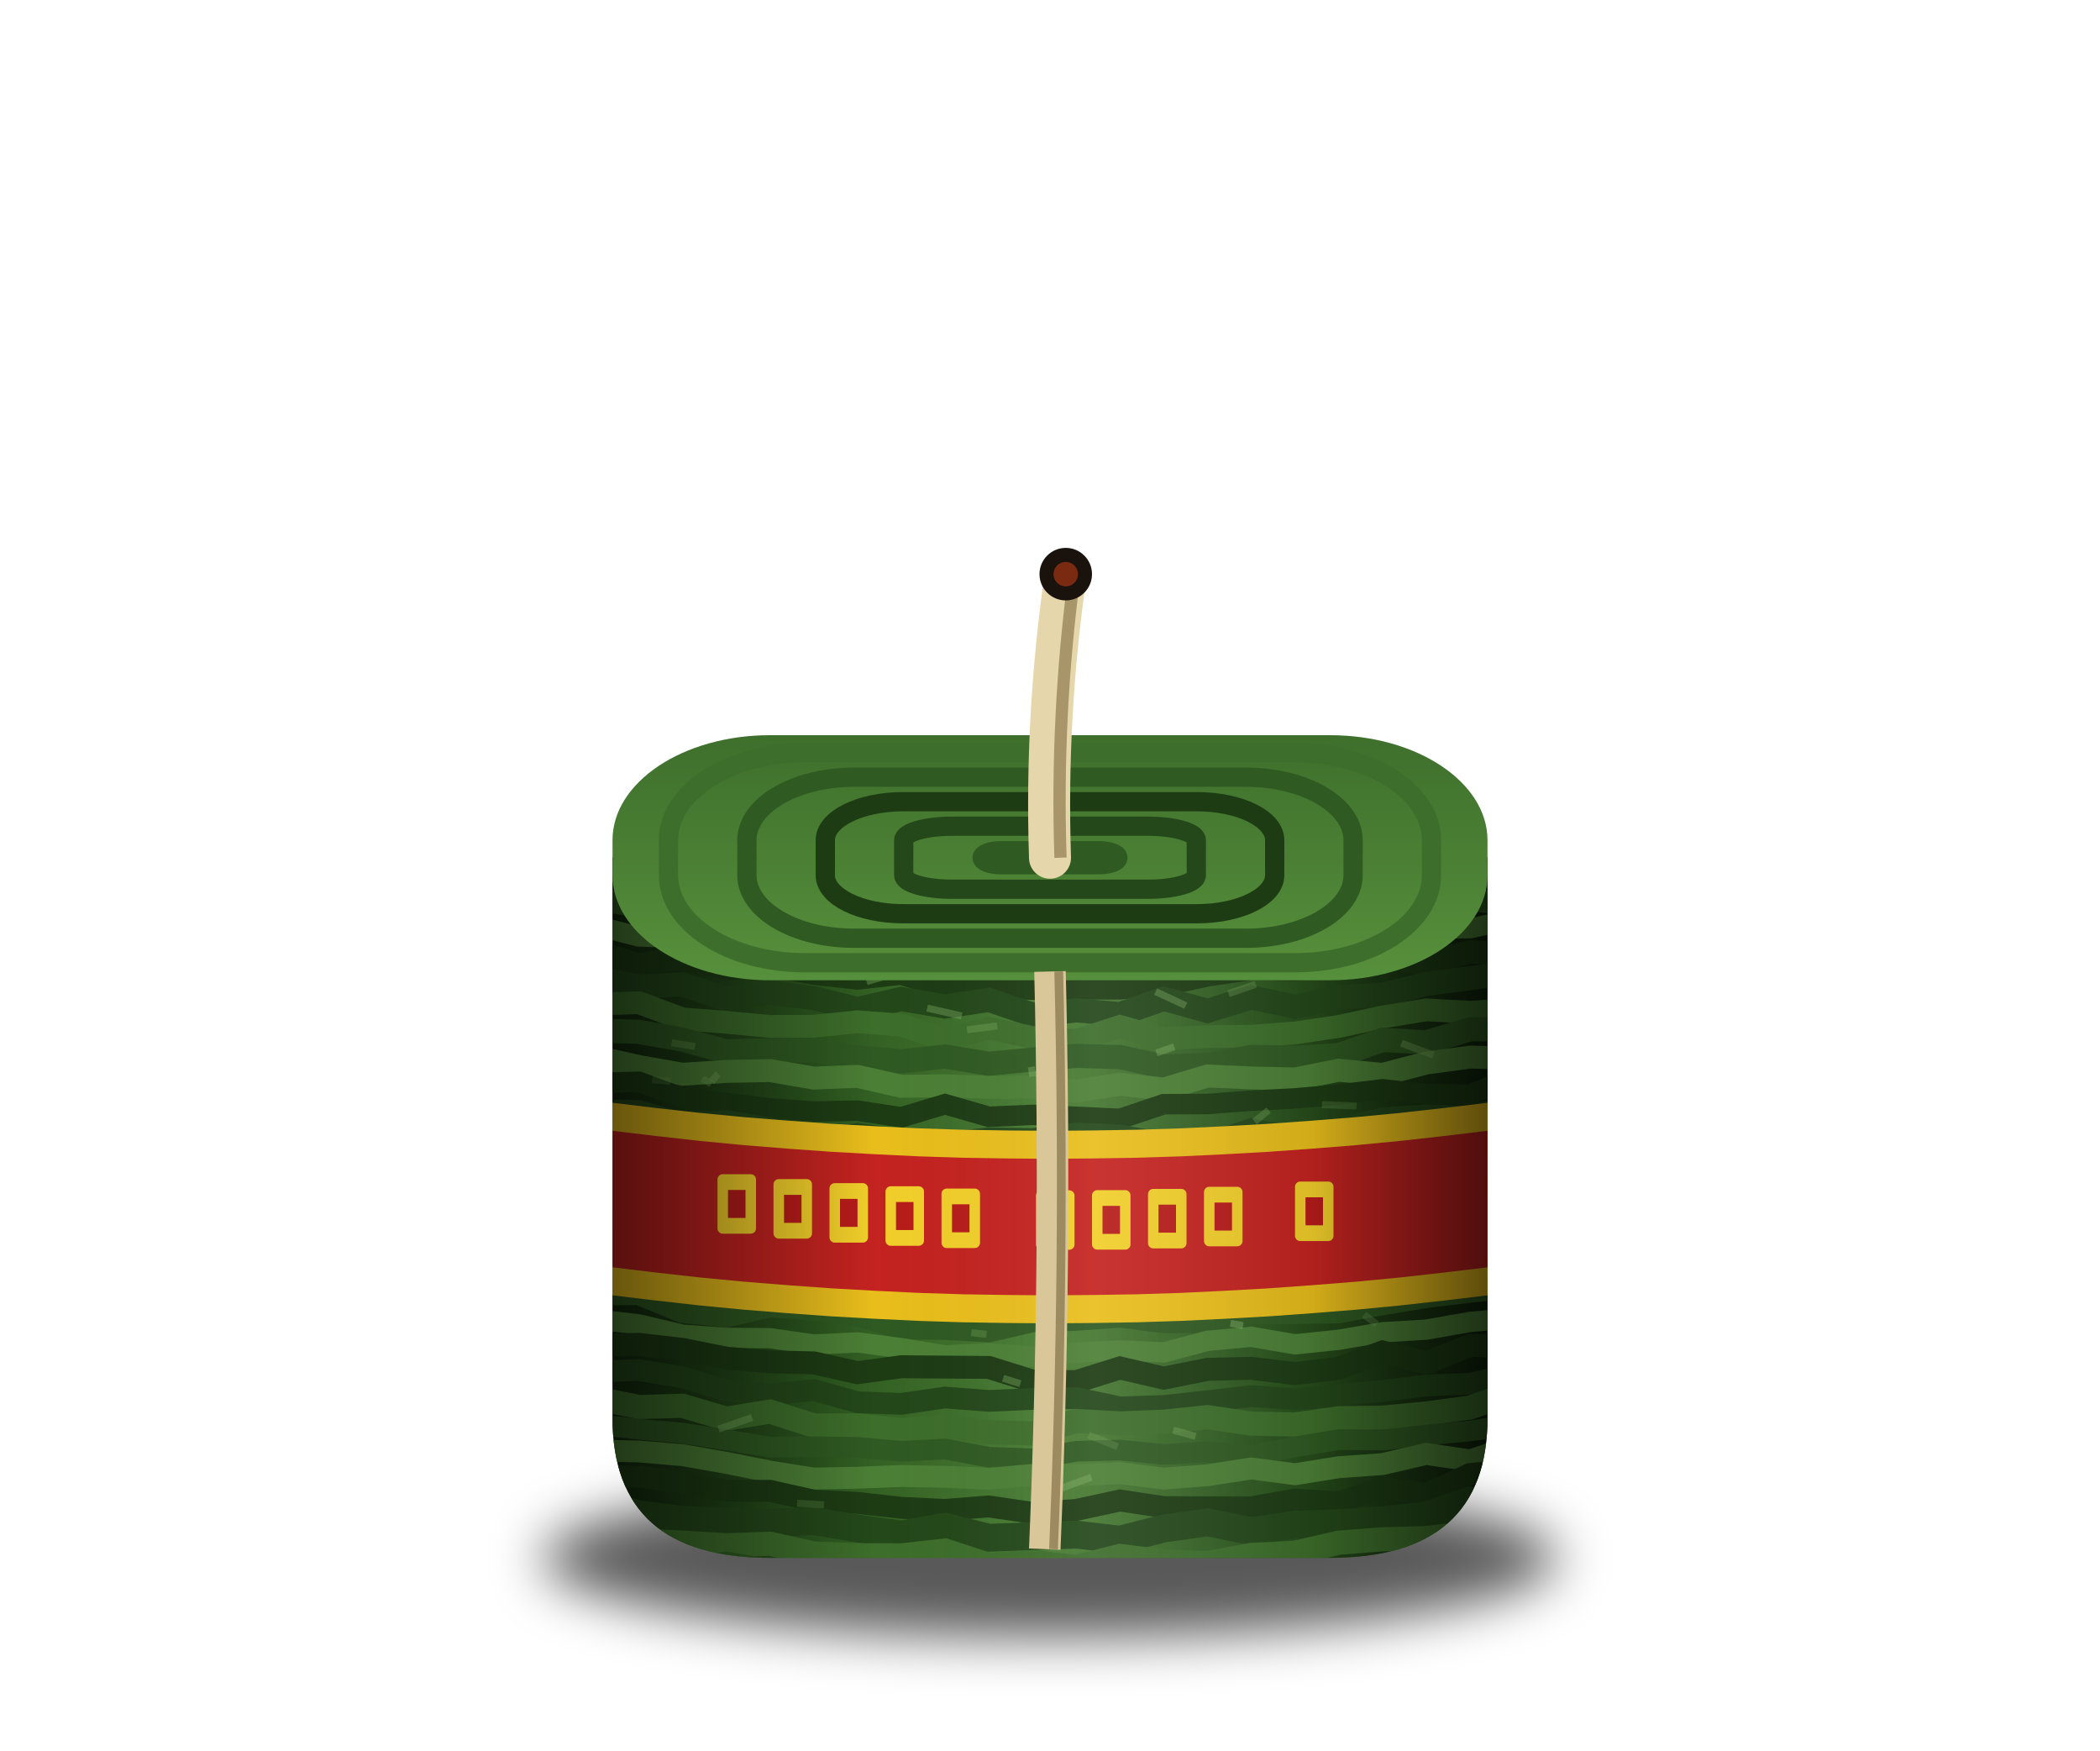
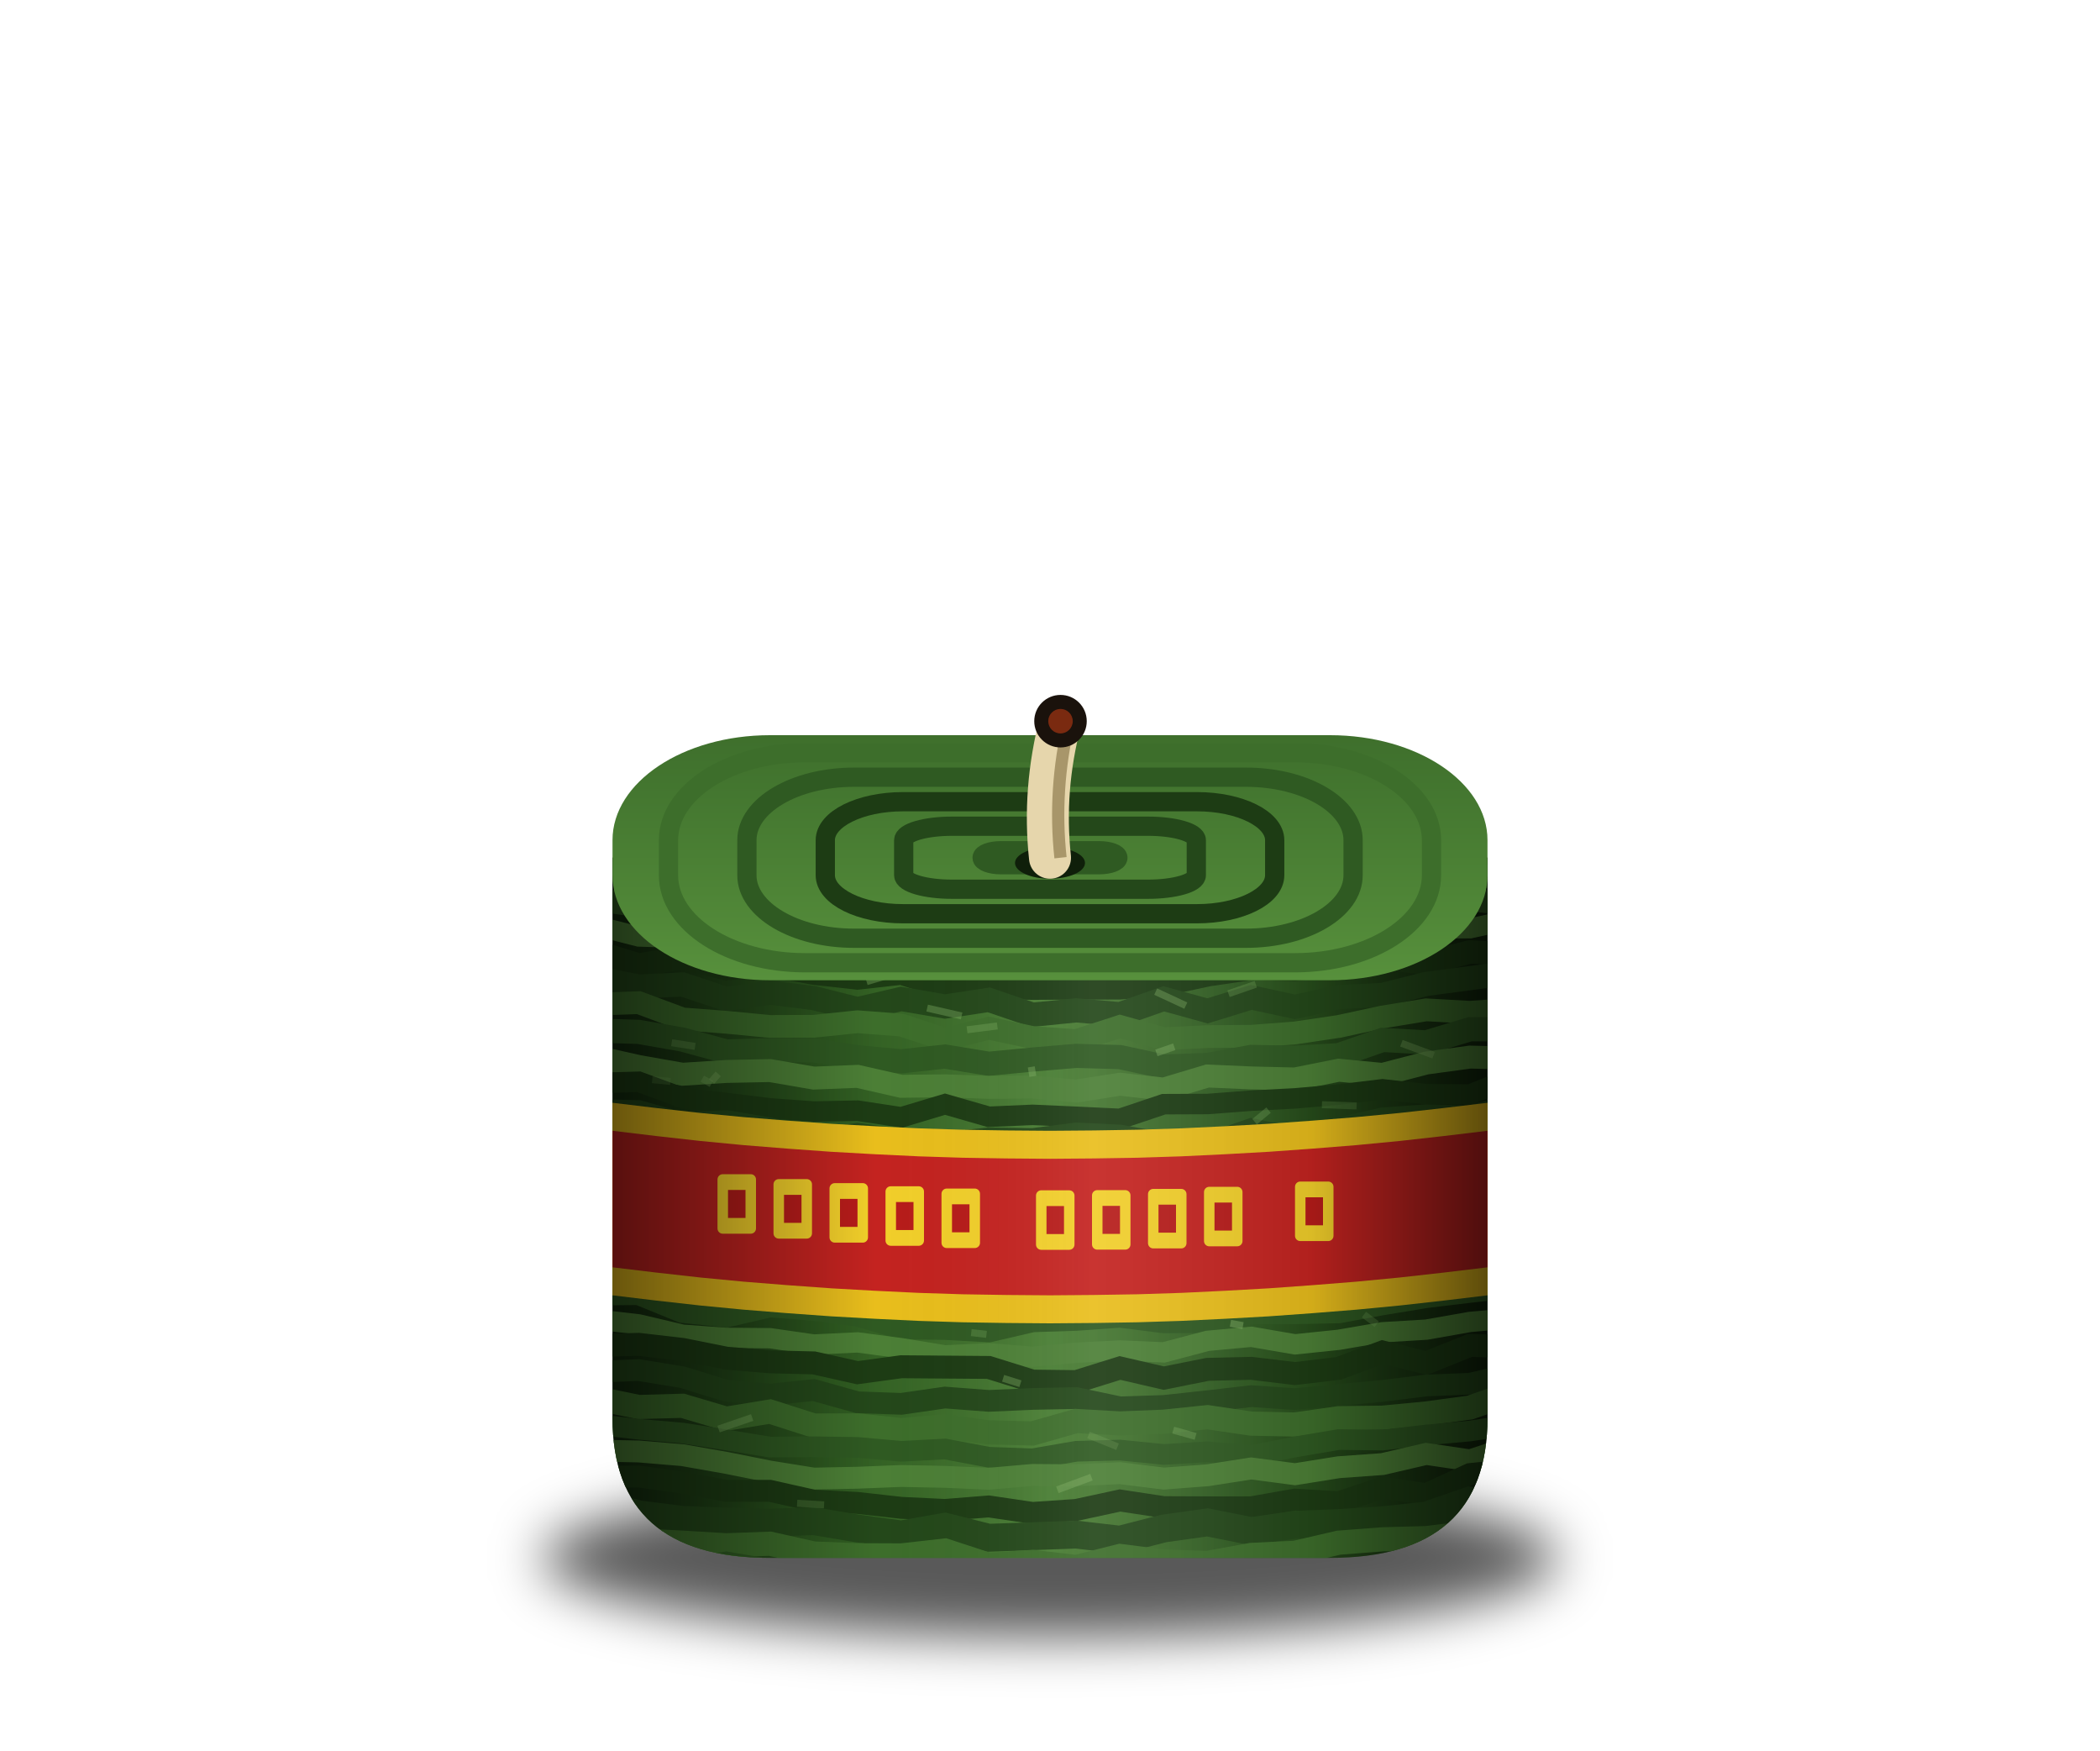
<svg xmlns="http://www.w3.org/2000/svg" width="480" height="400" viewBox="0 0 120 100">
  <defs>
    <linearGradient id="side" x1="35" y1="0" x2="85" y2="0" gradientUnits="userSpaceOnUse">
      <stop offset="0" stop-color="#132B0E" />
      <stop offset="0.25" stop-color="#2E5A20" />
      <stop offset="0.5" stop-color="#4A7F34" />
      <stop offset="0.75" stop-color="#2C561F" />
      <stop offset="1" stop-color="#10240B" />
    </linearGradient>
    <linearGradient id="round" x1="35" y1="0" x2="85" y2="0" gradientUnits="userSpaceOnUse">
      <stop offset="0" stop-color="#000" stop-opacity="0.55" />
      <stop offset="0.3" stop-color="#000" stop-opacity="0" />
      <stop offset="0.55" stop-color="#fff" stop-opacity="0.08" />
      <stop offset="0.8" stop-color="#000" stop-opacity="0.1" />
      <stop offset="1" stop-color="#000" stop-opacity="0.6" />
    </linearGradient>
    <linearGradient id="top" x1="0" y1="42" x2="0" y2="56" gradientUnits="userSpaceOnUse">
      <stop offset="0" stop-color="#3E6F2C" />
      <stop offset="1" stop-color="#57903C" />
    </linearGradient>
    <radialGradient id="scorch" cx="0.5" cy="0.5" r="0.5">
      <stop offset="0" stop-color="#000" stop-opacity="0.85" />
      <stop offset="0.6" stop-color="#0A0705" stop-opacity="0.6" />
      <stop offset="1" stop-color="#0A0705" stop-opacity="0" />
    </radialGradient>
    <clipPath id="side-clip">
      <path d="M35 49V81Q35 89 44 89H76Q85 89 85 81V49Z" />
    </clipPath>
    <clipPath id="top-clip">
      <rect x="35" y="42" width="50" height="14" rx="9" ry="6" />
    </clipPath>
    <filter id="blur" x="-50%" y="-200%" width="200%" height="500%">
      <feGaussianBlur stdDeviation="1.5" />
    </filter>
    <filter id="blur-scorch" x="-50%" y="-100%" width="200%" height="300%">
      <feGaussianBlur stdDeviation="2.5" />
    </filter>
  </defs>
  <g id="sutli">
    <ellipse cx="60" cy="89" rx="29" ry="4.5" fill="#000" fill-opacity="0.65" filter="url(#blur)" />
    <path d="M35 49V81Q35 89 44 89H76Q85 89 85 81V49Z" fill="url(#side)" />
    <g clip-path="url(#side-clip)">
      <path d="M34 48.37L36.5 48.24L39 49.35L41.5 49.03L44 49.18L46.5 49.84L49 49.82L51.5 49.76L54 50.23L56.5 50.3L59 50.14L61.5 50.26L64 50.18L66.5 50.28L69 49.66L71.5 49.65L74 49.79L76.5 49.58L79 48.77L81.5 49.08L84 48.6L86.5 48.68" stroke="#24481A" stroke-width="1.5" fill="none" stroke-linecap="round" />
      <path d="M34 49.87L36.5 49.85L39 50.48L41.5 51.1L44 51.11L46.5 51.26L49 51.36L51.5 51.79L54 51.88L56.5 51.45L59 51.45L61.5 51.9L64 51.41L66.5 51.18L69 51.21L71.5 51.2L74 50.91L76.5 51.3L79 50.73L81.5 50.62L84 50.47L86.5 49.41" stroke="#3D6E2B" stroke-width="1.24" fill="none" stroke-linecap="round" />
      <path d="M34 51.37L36.5 51.74L39 51.98L41.5 52.15L44 52.17L46.5 53L49 52.39L51.5 52.79L54 52.87L56.5 53.22L59 53.48L61.5 53.11L64 52.76L66.5 52.91L69 52.7L71.5 52.64L74 52.53L76.5 52.25L79 52.2L81.5 52.02L84 51.39L86.5 51.67" stroke="#2F5A22" stroke-width="1.33" fill="none" stroke-linecap="round" />
      <path d="M34 52.87L36.5 53.51L39 53.59L41.5 53.84L44 53.96L46.5 54.14L49 54.46L51.5 54.81L54 54.41L56.5 54.76L59 54.37L61.5 54.67L64 54.42L66.5 54.34L69 54.29L71.5 54.53L74 54.44L76.5 53.55L79 53.96L81.5 53.04L84 53.04L86.5 52.49" stroke="#4C7F36" stroke-width="1.14" fill="none" stroke-linecap="round" />
      <path d="M34 54.37L36.5 55.13L39 54.72L41.5 55.34L44 55.12L46.5 55.59L49 55.87L51.5 55.59L54 56.39L56.5 56.41L59 56.45L61.5 56.44L64 56.43L66.5 56.23L69 55.69L71.5 55.32L74 55.37L76.5 55.02L79 54.73L81.5 55.02L84 54.38L86.5 54.52" stroke="#1D3C14" stroke-width="1.34" fill="none" stroke-linecap="round" />
      <path d="M34 55.87L36.5 56.36L39 56.24L41.5 57.07L44 56.71L46.5 57.02L49 57.65L51.5 57.07L54 57.5L56.5 57.12L59 57.97L61.5 57.72L64 57.94L66.5 57.06L69 57.75L71.5 56.98L74 57.52L76.5 56.96L79 56.84L81.5 56.21L84 55.88L86.5 55.54" stroke="#24481A" stroke-width="1.38" fill="none" stroke-linecap="round" />
      <path d="M34 57.37L36.5 57.28L39 58.21L41.5 58.4L44 58.64L46.5 58.63L49 58.37L51.5 58.56L54 59.38L56.5 58.74L59 59.27L61.5 59.45L64 58.64L66.5 59.34L69 59.22L71.5 59.2L74 59.01L76.5 58.64L79 58.1L81.5 57.69L84 57.83L86.5 57.65" stroke="#3D6E2B" stroke-width="1.3" fill="none" stroke-linecap="round" />
      <path d="M34 58.87L36.5 58.95L39 59.39L41.5 60.07L44 60L46.5 60L49 60.4L51.5 60.63L54 60.36L56.5 60.77L59 60.53L61.5 60.32L64 60.39L66.5 60.93L69 60.84L71.5 60.38L74 60.43L76.5 60.28L79 59.41L81.5 59.55L84 58.8L86.5 58.8" stroke="#2F5A22" stroke-width="1.38" fill="none" stroke-linecap="round" />
      <path d="M34 60.37L36.5 60.93L39 61.37L41.5 61.21L44 61.16L46.5 61.59L49 61.49L51.5 62.06L54 62.03L56.5 62.12L59 62.1L61.5 62.33L64 61.94L66.5 62.22L69 61.47L71.5 61.58L74 61.64L76.5 61.14L79 61.38L81.5 60.73L84 60.39L86.5 60.45" stroke="#4C7F36" stroke-width="1.31" fill="none" stroke-linecap="round" />
      <path d="M34 61.87L36.5 61.8L39 62.72L41.5 63.01L44 63.32L46.5 63.5L49 63.45L51.5 63.83L54 63.08L56.5 63.8L59 63.69L61.5 63.8L64 63.92L66.5 63.08L69 63.07L71.5 62.88L74 62.75L76.5 62.53L79 62.23L81.5 62.51L84 62.53L86.5 61.53" stroke="#1D3C14" stroke-width="1.17" fill="none" stroke-linecap="round" />
      <path d="M34 63.37L36.5 63.42L39 64.13L41.5 63.99L44 64.41L46.5 65.08L49 64.72L51.5 65.07L54 65.25L56.5 64.98L59 65.02L61.5 64.7L64 64.82L66.5 65.27L69 65.32L71.5 64.45L74 64.98L76.5 64.41L79 63.84L81.5 63.66L84 63.72L86.5 63.01" stroke="#24481A" stroke-width="1.14" fill="none" stroke-linecap="round" />
      <path d="M34 64.87L36.5 64.98L39 65.6L41.5 65.77L44 65.93L46.5 66.58L49 65.91L51.5 66.34L54 66.34L56.5 66.12L59 66.15L61.5 66.52L64 66.19L66.5 66.25L69 66.77L71.5 66.51L74 66.34L76.5 65.85L79 66L81.5 65.83L84 65.4L86.5 64.95" stroke="#3D6E2B" stroke-width="1.39" fill="none" stroke-linecap="round" />
      <path d="M34 66.37L36.5 66.55L39 66.89L41.5 67.22L44 67.44L46.5 67.69L49 67.99L51.5 68.06L54 68.13L56.5 68.27L59 68.44L61.5 68.4L64 68.5L66.5 67.94L69 67.88L71.5 68.17L74 68.03L76.5 67.28L79 66.8L81.5 66.78L84 66.97L86.5 66.49" stroke="#2F5A22" stroke-width="1.47" fill="none" stroke-linecap="round" />
      <path d="M34 67.87L36.5 68.6L39 68.73L41.5 68.46L44 68.71L46.5 69.4L49 68.93L51.5 69.79L54 69.78L56.5 69.69L59 69.79L61.5 69.63L64 69.51L66.5 69.83L69 69.45L71.5 69.6L74 68.89L76.5 69.07L79 68.62L81.5 68.32L84 67.84L86.5 67.88" stroke="#4C7F36" stroke-width="1.22" fill="none" stroke-linecap="round" />
      <path d="M34 69.37L36.5 70.05L39 70.26L41.5 70.08L44 70.61L46.5 70.97L49 70.44L51.5 70.74L54 71.39L56.5 70.62L59 70.77L61.5 71L64 70.63L66.5 71.17L69 71.25L71.5 70.47L74 70.34L76.5 70.81L79 70.36L81.5 69.62L84 69.28L86.5 69.42" stroke="#1D3C14" stroke-width="1.11" fill="none" stroke-linecap="round" />
      <path d="M34 70.87L36.5 71.47L39 71.55L41.5 71.95L44 71.61L46.5 71.98L49 72.48L51.5 72.82L54 72.55L56.5 72.65L59 72.85L61.5 72.78L64 72.77L66.5 72.58L69 72.03L71.5 71.85L74 72.2L76.5 71.66L79 71.75L81.5 71.19L84 70.88L86.5 70.91" stroke="#24481A" stroke-width="1.41" fill="none" stroke-linecap="round" />
      <path d="M34 72.37L36.5 72.97L39 72.74L41.5 73.59L44 73.04L46.5 73.81L49 73.71L51.5 74.18L54 74.15L56.5 74.34L59 73.74L61.5 74.47L64 74.06L66.5 74.28L69 73.83L71.5 74.09L74 73.86L76.5 73.61L79 73.54L81.5 73.24L84 72.35L86.5 72.5" stroke="#3D6E2B" stroke-width="1.18" fill="none" stroke-linecap="round" />
      <path d="M34 73.87L36.5 73.85L39 74.87L41.5 75.13L44 74.55L46.5 74.75L49 75.08L51.5 75.81L54 75.84L56.5 75.98L59 75.4L61.5 75.32L64 75.14L66.5 75.46L69 75.45L71.5 74.94L74 74.94L76.5 74.89L79 74.43L81.5 74.02L84 73.72L86.5 73.44" stroke="#2F5A22" stroke-width="1.41" fill="none" stroke-linecap="round" />
      <path d="M34 75.37L36.5 75.66L39 76.25L41.5 76.43L44 76.45L46.5 76.81L49 76.69L51.5 77.02L54 77.43L56.5 77.31L59 77.51L61.5 77.28L64 77.15L66.5 77.26L69 76.6L71.5 76.37L74 76.8L76.5 76.54L79 76.11L81.5 75.96L84 75.52L86.5 75.3" stroke="#4C7F36" stroke-width="1.16" fill="none" stroke-linecap="round" />
      <path d="M34 76.87L36.5 76.8L39 77.09L41.5 77.59L44 77.8L46.5 77.86L49 78.42L51.5 78.08L54 78.1L56.5 78.12L59 78.9L61.5 78.93L64 78.15L66.5 78.73L69 78.23L71.5 78.17L74 78.47L76.5 78.17L79 77.24L81.5 77.86L84 76.86L86.5 76.93" stroke="#1D3C14" stroke-width="1.31" fill="none" stroke-linecap="round" />
      <path d="M34 78.37L36.5 78.27L39 78.68L41.5 79.45L44 79.67L46.5 79.41L49 80.11L51.5 80.2L54 79.84L56.5 80.03L59 79.92L61.5 79.87L64 80.4L66.5 80.32L69 80.05L71.5 79.76L74 79.93L76.5 79.69L79 79.46L81.5 79.15L84 79.05L86.5 78.47" stroke="#24481A" stroke-width="1.24" fill="none" stroke-linecap="round" />
      <path d="M34 79.87L36.5 80.38L39 80.31L41.5 81.05L44 80.64L46.5 81.44L49 81.43L51.5 81.7L54 81.48L56.5 81.83L59 81.89L61.5 81.18L64 81.32L66.5 81.22L69 80.96L71.5 81.33L74 81.38L76.5 81.02L79 80.99L81.5 80.75L84 80.41L86.5 79.54" stroke="#3D6E2B" stroke-width="1.38" fill="none" stroke-linecap="round" />
      <path d="M34 81.37L36.5 81.65L39 81.87L41.5 82.26L44 82.67L46.5 82.65L49 82.69L51.5 82.91L54 82.78L56.5 83.25L59 83.34L61.5 82.91L64 82.84L66.5 83.09L69 82.94L71.5 83.16L74 82.66L76.5 82.24L79 82.27L81.5 81.98L84 81.75L86.5 81.37" stroke="#2F5A22" stroke-width="1.18" fill="none" stroke-linecap="round" />
      <path d="M34 82.87L36.5 82.92L39 83.13L41.5 83.57L44 84.07L46.5 84.47L49 84.42L51.5 84.32L54 84.37L56.5 84.48L59 84.26L61.5 84.28L64 84.16L66.5 84.47L69 84.28L71.5 83.89L74 84.22L76.5 83.82L79 83.64L81.5 83.06L84 83.43L86.5 82.6" stroke="#4C7F36" stroke-width="1.25" fill="none" stroke-linecap="round" />
      <path d="M34 84.37L36.5 84.35L39 84.7L41.5 85.17L44 85.17L46.5 85.73L49 85.86L51.5 86.14L54 86.26L56.5 86.06L59 86.43L61.5 86.26L64 85.72L66.5 86.1L69 86.11L71.5 86.11L74 85.67L76.5 85.82L79 84.99L81.5 85.36L84 84.21L86.5 83.95" stroke="#1D3C14" stroke-width="1.25" fill="none" stroke-linecap="round" />
      <path d="M34 85.87L36.5 86.51L39 86.83L41.5 86.92L44 86.99L46.5 86.9L49 87.32L51.5 87.66L54 87.22L56.5 87.85L59 87.76L61.5 87.67L64 87.96L66.5 87.32L69 86.97L71.5 87.47L74 87.11L76.5 87.01L79 86.85L81.5 86.58L84 85.72L86.5 85.99" stroke="#24481A" stroke-width="1.59" fill="none" stroke-linecap="round" />
      <path d="M34 87.37L36.5 88L39 88.13L41.5 88.28L44 88.19L46.5 88.75L49 88.85L51.5 88.86L54 88.58L56.5 89.4L59 89.23L61.5 89.52L64 88.89L66.5 89.21L69 89.29L71.5 88.83L74 88.71L76.5 88.13L79 87.94L81.5 87.87L84 87.56L86.5 86.89" stroke="#3D6E2B" stroke-width="1.38" fill="none" stroke-linecap="round" />
      <path d="M34 88.87L36.5 89.44L39 89.78L41.5 89.35L44 89.77L46.5 90.24L49 90.22L51.5 90.25L54 90.32L56.5 90.18L59 90.48L61.5 90.53L64 90.68L66.5 90.5L69 90.43L71.5 90.2L74 90.21L76.5 90.26L79 90.08L81.5 89.38L84 89.42L86.5 89.24" stroke="#2F5A22" stroke-width="1.42" fill="none" stroke-linecap="round" />
      <path d="M55.61 73.62l-1.79 -0.34" stroke="#7FB063" stroke-opacity="0.21" stroke-width="0.4" />
      <path d="M75.67 55.02l-1.04 0.27" stroke="#7FB063" stroke-opacity="0.27" stroke-width="0.4" />
      <path d="M49.52 56.08l1.04 -0.31" stroke="#7FB063" stroke-opacity="0.39" stroke-width="0.4" />
      <path d="M71.76 51.52l1.3 0.66" stroke="#7FB063" stroke-opacity="0.43" stroke-width="0.4" />
      <path d="M80.87 53.61l-1.28 -0.74" stroke="#7FB063" stroke-opacity="0.49" stroke-width="0.4" />
      <path d="M58.93 60.95l0.09 0.54" stroke="#7FB063" stroke-opacity="0.41" stroke-width="0.4" />
      <path d="M73.37 51.35l-1.54 0.19" stroke="#7FB063" stroke-opacity="0.42" stroke-width="0.4" />
      <path d="M41.04 61.35l-0.38 0.43" stroke="#7FB063" stroke-opacity="0.4" stroke-width="0.4" />
      <path d="M66.04 56.65l1.72 0.8" stroke="#7FB063" stroke-opacity="0.39" stroke-width="0.4" />
      <path d="M70.2 56.77l1.56 -0.54" stroke="#7FB063" stroke-opacity="0.3" stroke-width="0.4" />
      <path d="M69.06 66.16l-0.14 0.78" stroke="#7FB063" stroke-opacity="0.33" stroke-width="0.4" />
      <path d="M62.37 74.79l-1.59 -0.53" stroke="#7FB063" stroke-opacity="0.26" stroke-width="0.4" />
      <path d="M75.54 63.11l1.98 0.07" stroke="#7FB063" stroke-opacity="0.24" stroke-width="0.4" />
      <path d="M59.01 69.28l-1.95 0.07" stroke="#7FB063" stroke-opacity="0.45" stroke-width="0.4" />
      <path d="M56.99 58.61l-1.73 0.22" stroke="#7FB063" stroke-opacity="0.33" stroke-width="0.4" />
      <path d="M42.98 80.98l-1.92 0.66" stroke="#7FB063" stroke-opacity="0.42" stroke-width="0.4" />
      <path d="M77.94 75.1l0.73 0.55" stroke="#7FB063" stroke-opacity="0.28" stroke-width="0.4" />
      <path d="M68.08 67.77l-2 -0.6" stroke="#7FB063" stroke-opacity="0.23" stroke-width="0.4" />
      <path d="M39.69 69.57l-1.52 -0.45" stroke="#7FB063" stroke-opacity="0.31" stroke-width="0.4" />
      <path d="M67.1 59.8l-1.02 0.35" stroke="#7FB063" stroke-opacity="0.43" stroke-width="0.4" />
      <path d="M68.32 82.06l-1.28 -0.36" stroke="#7FB063" stroke-opacity="0.36" stroke-width="0.4" />
      <path d="M55.59 72.31l-0.37 0.08" stroke="#7FB063" stroke-opacity="0.46" stroke-width="0.4" />
      <path d="M76.23 65.69l-0.57 0.76" stroke="#7FB063" stroke-opacity="0.42" stroke-width="0.4" />
      <path d="M80.08 59.6l1.84 0.68" stroke="#7FB063" stroke-opacity="0.41" stroke-width="0.4" />
      <path d="M63.12 74.32l1.58 -0.51" stroke="#7FB063" stroke-opacity="0.34" stroke-width="0.4" />
      <path d="M57.32 78.74l0.99 0.31" stroke="#7FB063" stroke-opacity="0.38" stroke-width="0.4" />
      <path d="M37.27 61.68l1.04 0.1" stroke="#7FB063" stroke-opacity="0.21" stroke-width="0.4" />
      <path d="M62.37 84.39l-1.95 0.72" stroke="#7FB063" stroke-opacity="0.4" stroke-width="0.4" />
      <path d="M62.2 81.98l1.66 0.67" stroke="#7FB063" stroke-opacity="0.22" stroke-width="0.4" />
      <path d="M71.69 64.08l0.8 -0.66" stroke="#7FB063" stroke-opacity="0.32" stroke-width="0.4" />
      <path d="M40.65 61.92l-0.52 -0.3" stroke="#7FB063" stroke-opacity="0.32" stroke-width="0.4" />
      <path d="M37.56 65.29l-0.33 0.48" stroke="#7FB063" stroke-opacity="0.45" stroke-width="0.4" />
      <path d="M39.4 66.94l0.29 0.22" stroke="#7FB063" stroke-opacity="0.24" stroke-width="0.4" />
      <path d="M42.38 65.55l-1.82 -0.36" stroke="#7FB063" stroke-opacity="0.4" stroke-width="0.4" />
      <path d="M45.55 85.88l1.54 0.09" stroke="#7FB063" stroke-opacity="0.25" stroke-width="0.4" />
      <path d="M56.37 76.23l-0.87 -0.1" stroke="#7FB063" stroke-opacity="0.29" stroke-width="0.4" />
      <path d="M54.95 58.04l-1.97 -0.45" stroke="#7FB063" stroke-opacity="0.39" stroke-width="0.4" />
      <path d="M67.15 52.13l1.76 -0.66" stroke="#7FB063" stroke-opacity="0.23" stroke-width="0.4" />
      <path d="M70.31 75.6l0.72 0.13" stroke="#7FB063" stroke-opacity="0.48" stroke-width="0.4" />
      <path d="M39.72 59.78l-1.34 -0.21" stroke="#7FB063" stroke-opacity="0.3" stroke-width="0.4" />
    </g>
    <path d="M35 63L37.5 63.3L40 63.58L42.5 63.82L45 64.02L47.5 64.2L50 64.34L52.5 64.46L55 64.54L57.5 64.58L60 64.6L62.5 64.58L65 64.54L67.5 64.46L70 64.34L72.5 64.2L75 64.02L77.5 63.82L80 63.58L82.5 63.3L85 63L85 74L82.5 74.3L80 74.58L77.5 74.82L75 75.02L72.5 75.2L70 75.34L67.5 75.46L65 75.54L62.5 75.58L60 75.6L57.5 75.58L55 75.54L52.5 75.46L50 75.34L47.5 75.2L45 75.02L42.5 74.82L40 74.58L37.5 74.3L35 74Z" fill="#E9BE1C" />
    <path d="M35 64.6L37.5 64.9L40 65.18L42.5 65.42L45 65.62L47.5 65.8L50 65.94L52.5 66.06L55 66.14L57.5 66.18L60 66.2L62.5 66.18L65 66.14L67.5 66.06L70 65.94L72.5 65.8L75 65.62L77.5 65.42L80 65.18L82.5 64.9L85 64.6L85 72.4L82.5 72.7L80 72.98L77.5 73.22L75 73.42L72.5 73.6L70 73.74L67.5 73.86L65 73.94L62.5 73.98L60 74L57.5 73.98L55 73.94L52.5 73.86L50 73.74L47.5 73.6L45 73.42L42.5 73.22L40 72.98L37.5 72.7L35 72.4Z" fill="#C42320" />
    <rect x="41" y="67.08" width="2.2" height="3.4" rx="0.3" fill="#F2CF2A" />
    <rect x="41.6" y="67.98" width="1" height="1.6" fill="#B71C1A" />
    <rect x="44.2" y="67.36" width="2.2" height="3.4" rx="0.3" fill="#F2CF2A" />
    <rect x="44.8" y="68.26" width="1" height="1.6" fill="#B71C1A" />
    <rect x="47.4" y="67.59" width="2.2" height="3.4" rx="0.3" fill="#F2CF2A" />
    <rect x="48" y="68.49" width="1" height="1.6" fill="#B71C1A" />
    <rect x="50.6" y="67.77" width="2.2" height="3.4" rx="0.3" fill="#F2CF2A" />
    <rect x="51.2" y="68.67" width="1" height="1.6" fill="#B71C1A" />
    <rect x="53.8" y="67.9" width="2.2" height="3.4" rx="0.3" fill="#F2CF2A" />
    <rect x="54.4" y="68.8" width="1" height="1.6" fill="#B71C1A" />
    <rect x="59.2" y="68" width="2.2" height="3.4" rx="0.3" fill="#F2CF2A" />
    <rect x="59.8" y="68.9" width="1" height="1.6" fill="#B71C1A" />
    <rect x="62.4" y="67.99" width="2.2" height="3.4" rx="0.3" fill="#F2CF2A" />
    <rect x="63" y="68.89" width="1" height="1.6" fill="#B71C1A" />
    <rect x="65.6" y="67.92" width="2.2" height="3.4" rx="0.3" fill="#F2CF2A" />
    <rect x="66.2" y="68.82" width="1" height="1.6" fill="#B71C1A" />
    <rect x="68.8" y="67.8" width="2.2" height="3.4" rx="0.3" fill="#F2CF2A" />
    <rect x="69.4" y="68.7" width="1" height="1.6" fill="#B71C1A" />
    <rect x="74" y="67.5" width="2.2" height="3.4" rx="0.3" fill="#F2CF2A" />
    <rect x="74.6" y="68.4" width="1" height="1.6" fill="#B71C1A" />
    <path d="M35 49V81Q35 89 44 89H76Q85 89 85 81V49Z" fill="url(#round)" />
    <rect x="35" y="42" width="50" height="14" rx="9" ry="6" fill="url(#top)" />
    <g clip-path="url(#top-clip)">
      <rect x="38.2" y="43" width="43.6" height="12" rx="7.8" ry="5" fill="none" stroke="#3D6E2B" stroke-width="1.1" />
      <rect x="42.68" y="44.4" width="34.64" height="9.2" rx="6.12" ry="3.6" fill="none" stroke="#2F5A22" stroke-width="1.1" />
      <rect x="47.16" y="45.8" width="25.68" height="6.4" rx="4.44" ry="2.2" fill="none" stroke="#1D3C14" stroke-width="1.1" />
      <rect x="51.64" y="47.2" width="16.72" height="3.6" rx="2.76" ry="0.8" fill="none" stroke="#24481A" stroke-width="1.1" />
      <rect x="56.12" y="48.6" width="7.76" height="0.8" rx="1.08" ry="0.5" fill="none" stroke="#2F5A22" stroke-width="1.1" />
    </g>
-     <path d="M60 55.5Q60.4 72 59.7 88.5" stroke="#D9C79A" stroke-width="1.8" fill="none" />
-     <path d="M60.5 55.5Q60.9 72 60.2 88.5" stroke="#9C8A60" stroke-width="0.5" fill="none" />
-     <path d="M60 49Q59.73 40.9 60.9 32.8" stroke="#E6D6AC" stroke-width="2.4" fill="none" stroke-linecap="round" />
-     <path d="M60.6 49Q60.33 40.9 61.4 32.8" stroke="#A8966A" stroke-width="0.7" fill="none" />
-     <circle cx="60.9" cy="32.8" r="1.5" fill="#1A120C" />
-     <circle cx="60.9" cy="32.8" r="0.7" fill="#7A2A10" />
+     <ellipse cx="60" cy="49.3" rx="2" ry="0.9" fill="#0F1F0A" />
+     <path d="M60 49Q59.58 45.1 60.6 41.2" stroke="#E6D6AC" stroke-width="2.4" fill="none" stroke-linecap="round" />
+     <path d="M60.6 49Q60.18 45.1 61.1 41.2" stroke="#A8966A" stroke-width="0.7" fill="none" />
+     <circle cx="60.6" cy="41.2" r="1.5" fill="#1A120C" />
+     <circle cx="60.6" cy="41.2" r="0.7" fill="#7A2A10" />
  </g>
</svg>
